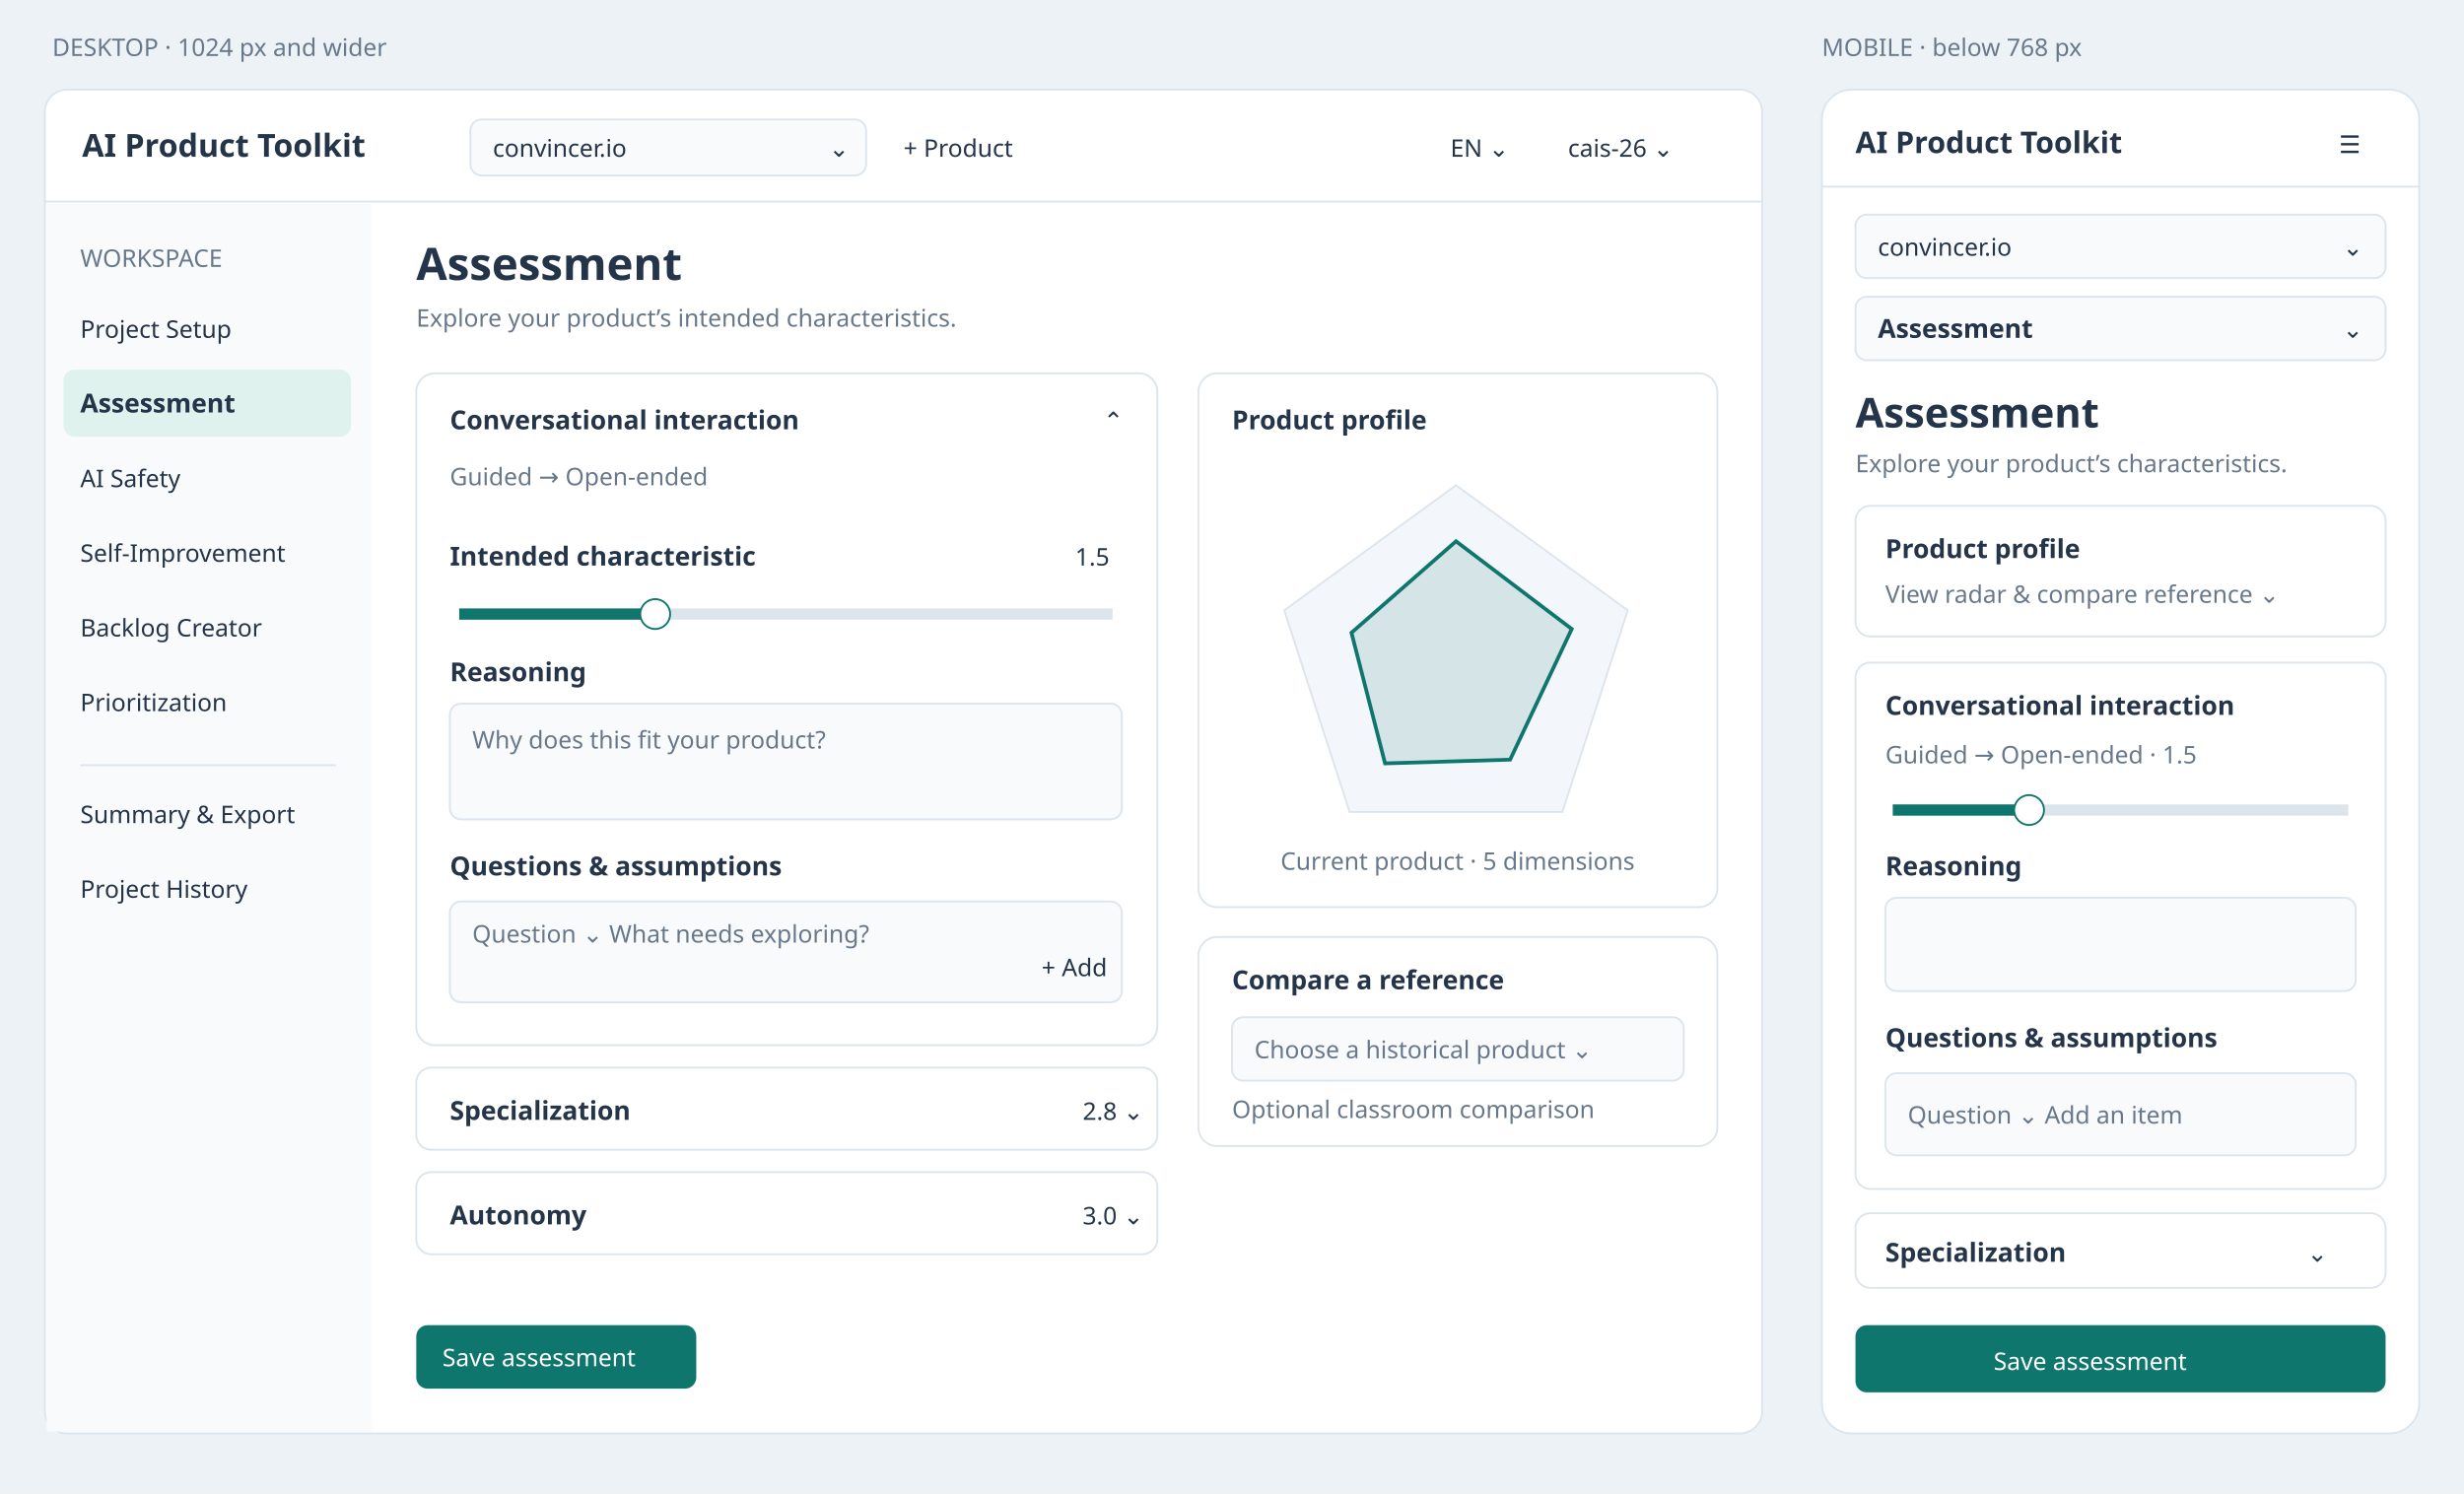
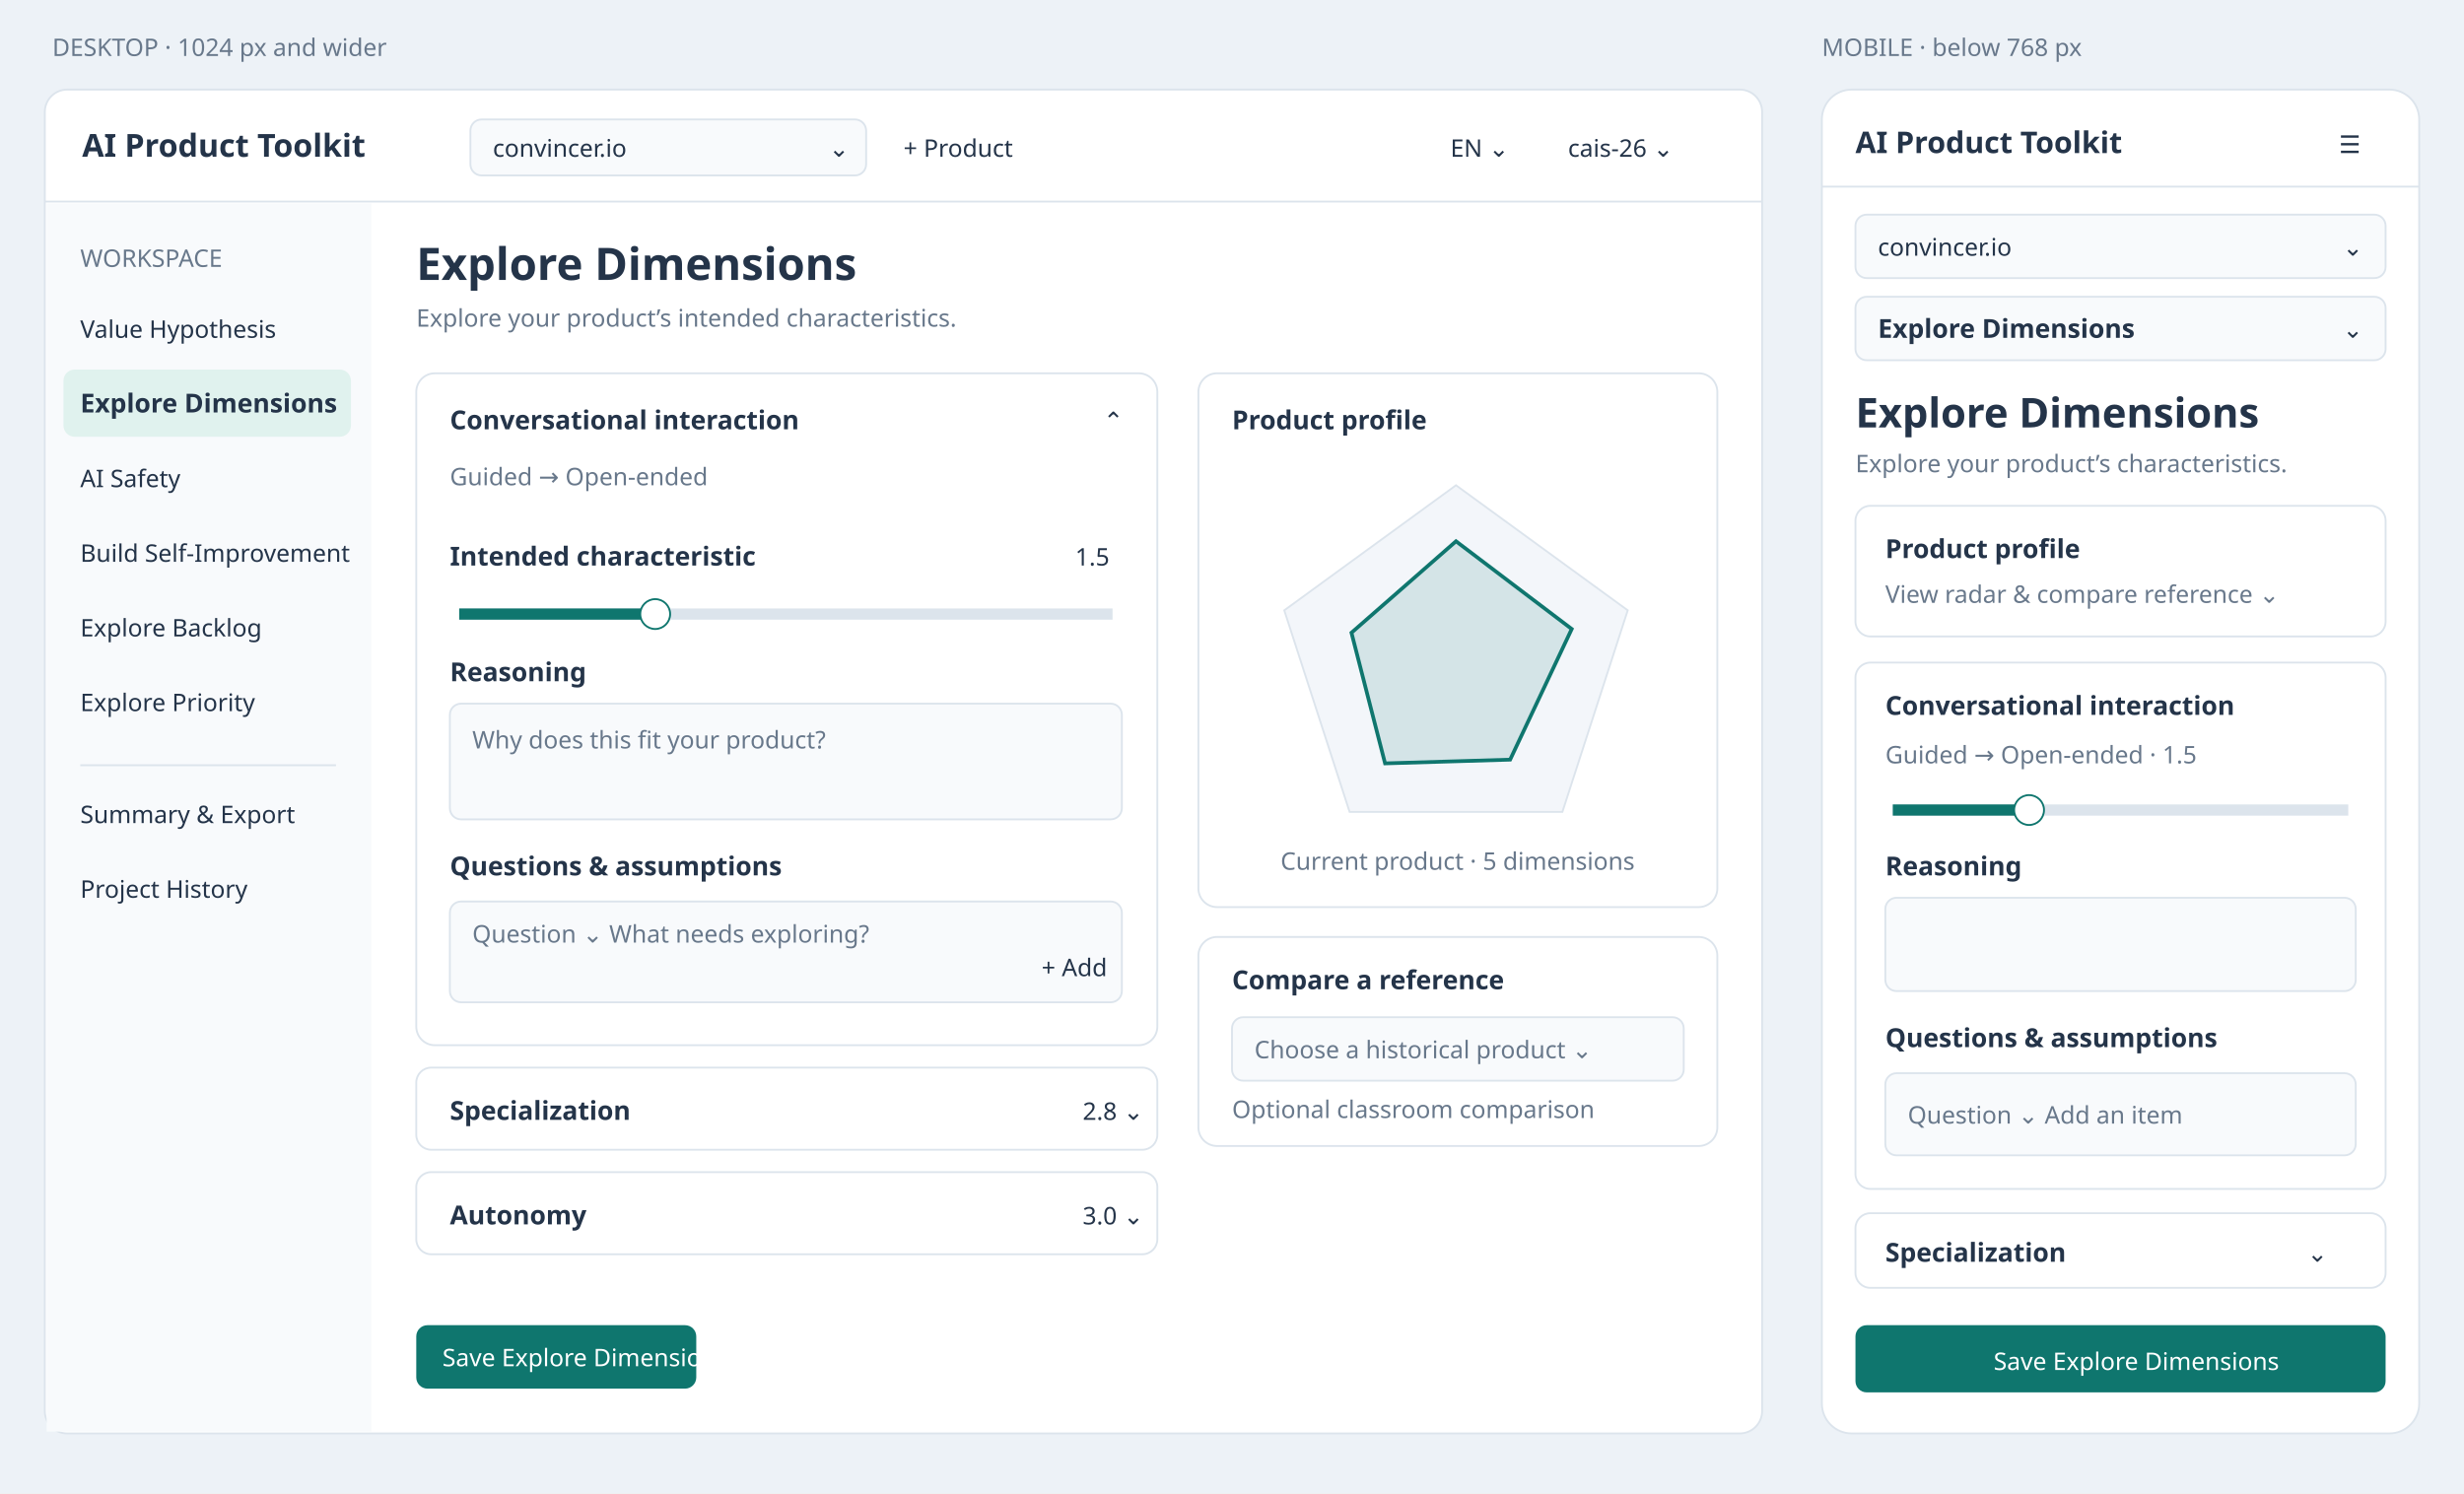
<svg xmlns="http://www.w3.org/2000/svg" width="1320" height="800" viewBox="0 0 1320 800" role="img" aria-labelledby="title description">
  <style>
    text { font-family: system-ui, sans-serif; fill: #243449 }
    .heading { font-weight: 700 }
    .muted { fill: #68788b; font-size: 13px }
    .small { font-size: 13px }
    .label { font-size: 14px; font-weight: 600 }
    .surface { fill: white; stroke: #dce4ec }
    .field { fill: #f8fafc; stroke: #dce4ec }
    .accent { fill: #0f766e }
    .line { stroke: #dce4ec; fill: none }
  </style>
  <rect width="1320" height="800" fill="#edf2f7" />
  <text x="28" y="30" class="muted">DESKTOP · 1024 px and wider</text>
  <rect x="24" y="48" width="920" height="720" rx="12" class="surface" />
  <path d="M24 108H944" class="line" />
  <text x="44" y="84" font-size="17" class="heading">AI Product Toolkit</text>
  <rect x="252" y="64" width="212" height="30" rx="6" class="field" />
  <text x="264" y="84" class="small">convincer.io</text>
  <text x="444" y="84" class="small">⌄</text>
  <text x="484" y="84" class="small">+ Product</text>
  <text x="777" y="84" class="small">EN ⌄</text>
  <text x="840" y="84" class="small">cais-26 ⌄</text>
  <rect x="25" y="109" width="174" height="658" fill="#f8fafc" />
  <text x="43" y="143" class="muted">WORKSPACE</text>
-   <text x="43" y="181" class="small">Project Setup</text>
+   <text x="43" y="181" class="small">Value Hypothesis</text>
  <rect x="34" y="198" width="154" height="36" rx="6" fill="#e0f2ee" />
-   <text x="43" y="221" class="label">Assessment</text>
+   <text x="43" y="221" class="label">Explore Dimensions</text>
  <text x="43" y="261" class="small">AI Safety</text>
-   <text x="43" y="301" class="small">Self-Improvement</text>
-   <text x="43" y="341" class="small">Backlog Creator</text>
-   <text x="43" y="381" class="small">Prioritization</text>
+   <text x="43" y="301" class="small">Build Self-Improvement</text>
+   <text x="43" y="341" class="small">Explore Backlog</text>
+   <text x="43" y="381" class="small">Explore Priority</text>
  <path d="M43 410H180" class="line" />
  <text x="43" y="441" class="small">Summary &amp; Export</text>
  <text x="43" y="481" class="small">Project History</text>
-   <text x="223" y="150" font-size="24" class="heading">Assessment</text>
+   <text x="223" y="150" font-size="24" class="heading">Explore Dimensions</text>
  <text x="223" y="175" class="muted">
    Explore your product’s intended characteristics.
  </text>
  <rect x="223" y="200" width="397" height="360" rx="10" class="surface" />
  <text x="241" y="230" class="label">Conversational interaction</text>
  <text x="591" y="230" class="small">⌃</text>
  <text x="241" y="260" class="muted">Guided → Open-ended</text>
  <text x="241" y="303" class="label">Intended characteristic</text>
  <text x="576" y="303" class="small">1.5</text>
  <path d="M246 329H596" stroke="#dce4ec" stroke-width="6" />
  <path d="M246 329H351" stroke="#0f766e" stroke-width="6" />
  <circle cx="351" cy="329" r="8" fill="white" stroke="#0f766e" />
  <text x="241" y="365" class="label">Reasoning</text>
  <rect x="241" y="377" width="360" height="62" rx="6" class="field" />
  <text x="253" y="401" class="muted">Why does this fit your product?</text>
  <text x="241" y="469" class="label">Questions &amp; assumptions</text>
  <rect x="241" y="483" width="360" height="54" rx="6" class="field" />
  <text x="253" y="505" class="muted">Question ⌄   What needs exploring?</text>
  <text x="558" y="523" class="small">+ Add</text>
  <rect x="223" y="572" width="397" height="44" rx="8" class="surface" />
  <text x="241" y="600" class="label">Specialization</text>
  <text x="580" y="600" class="small">2.8 ⌄</text>
  <rect x="223" y="628" width="397" height="44" rx="8" class="surface" />
  <text x="241" y="656" class="label">Autonomy</text>
  <text x="580" y="656" class="small">3.0 ⌄</text>
  <rect x="642" y="200" width="278" height="286" rx="10" class="surface" />
  <text x="660" y="230" class="label">Product profile</text>
  <polygon points="780,260 872,327 837,435 723,435 688,327" fill="#f3f6fa" stroke="#dce4ec" />
  <polygon points="780,290 842,337 809,407 742,409 724,339" fill="#0f766e" fill-opacity=".14" stroke="#0f766e" stroke-width="2" />
  <text x="686" y="466" class="muted">Current product · 5 dimensions</text>
  <rect x="642" y="502" width="278" height="112" rx="10" class="surface" />
  <text x="660" y="530" class="label">Compare a reference</text>
  <rect x="660" y="545" width="242" height="34" rx="6" class="field" />
  <text x="672" y="567" class="muted">Choose a historical product ⌄</text>
  <text x="660" y="599" class="muted">Optional classroom comparison</text>
  <rect x="223" y="710" width="150" height="34" rx="6" class="accent" />
-   <text x="237" y="732" font-size="13" style="fill:white">Save assessment</text>
+   <text x="237" y="732" font-size="13" style="fill:white">Save Explore Dimensions</text>
  <text x="976" y="30" class="muted">MOBILE · below 768 px</text>
  <rect x="976" y="48" width="320" height="720" rx="16" class="surface" />
  <text x="994" y="82" font-size="16" class="heading">AI Product Toolkit</text>
  <text x="1253" y="82" class="small">☰</text>
  <path d="M976 100H1296" class="line" />
  <rect x="994" y="115" width="284" height="34" rx="6" class="field" />
  <text x="1006" y="137" class="small">convincer.io</text>
  <text x="1255" y="137" class="small">⌄</text>
  <rect x="994" y="159" width="284" height="34" rx="6" class="field" />
-   <text x="1006" y="181" class="label">Assessment</text>
+   <text x="1006" y="181" class="label">Explore Dimensions</text>
  <text x="1255" y="181" class="small">⌄</text>
-   <text x="994" y="229" font-size="22" class="heading">Assessment</text>
+   <text x="994" y="229" font-size="22" class="heading">Explore Dimensions</text>
  <text x="994" y="253" class="muted">Explore your product’s characteristics.</text>
  <rect x="994" y="271" width="284" height="70" rx="8" class="surface" />
  <text x="1010" y="299" class="label">Product profile</text>
  <text x="1010" y="323" class="muted">View radar &amp; compare reference ⌄</text>
  <rect x="994" y="355" width="284" height="282" rx="8" class="surface" />
  <text x="1010" y="383" class="label">Conversational interaction</text>
  <text x="1010" y="409" class="muted">Guided → Open-ended · 1.5</text>
  <path d="M1014 434H1258" stroke="#dce4ec" stroke-width="6" />
  <path d="M1014 434H1087" stroke="#0f766e" stroke-width="6" />
  <circle cx="1087" cy="434" r="8" fill="white" stroke="#0f766e" />
  <text x="1010" y="469" class="label">Reasoning</text>
  <rect x="1010" y="481" width="252" height="50" rx="6" class="field" />
  <text x="1010" y="561" class="label">Questions &amp; assumptions</text>
  <rect x="1010" y="575" width="252" height="44" rx="6" class="field" />
  <text x="1022" y="602" class="muted">Question ⌄   Add an item</text>
  <rect x="994" y="650" width="284" height="40" rx="8" class="surface" />
  <text x="1010" y="676" class="label">Specialization</text>
  <text x="1236" y="676" class="small">⌄</text>
  <rect x="994" y="710" width="284" height="36" rx="6" class="accent" />
-   <text x="1068" y="734" font-size="13" style="fill:white">Save assessment</text>
+   <text x="1068" y="734" font-size="13" style="fill:white">Save Explore Dimensions</text>
</svg>
